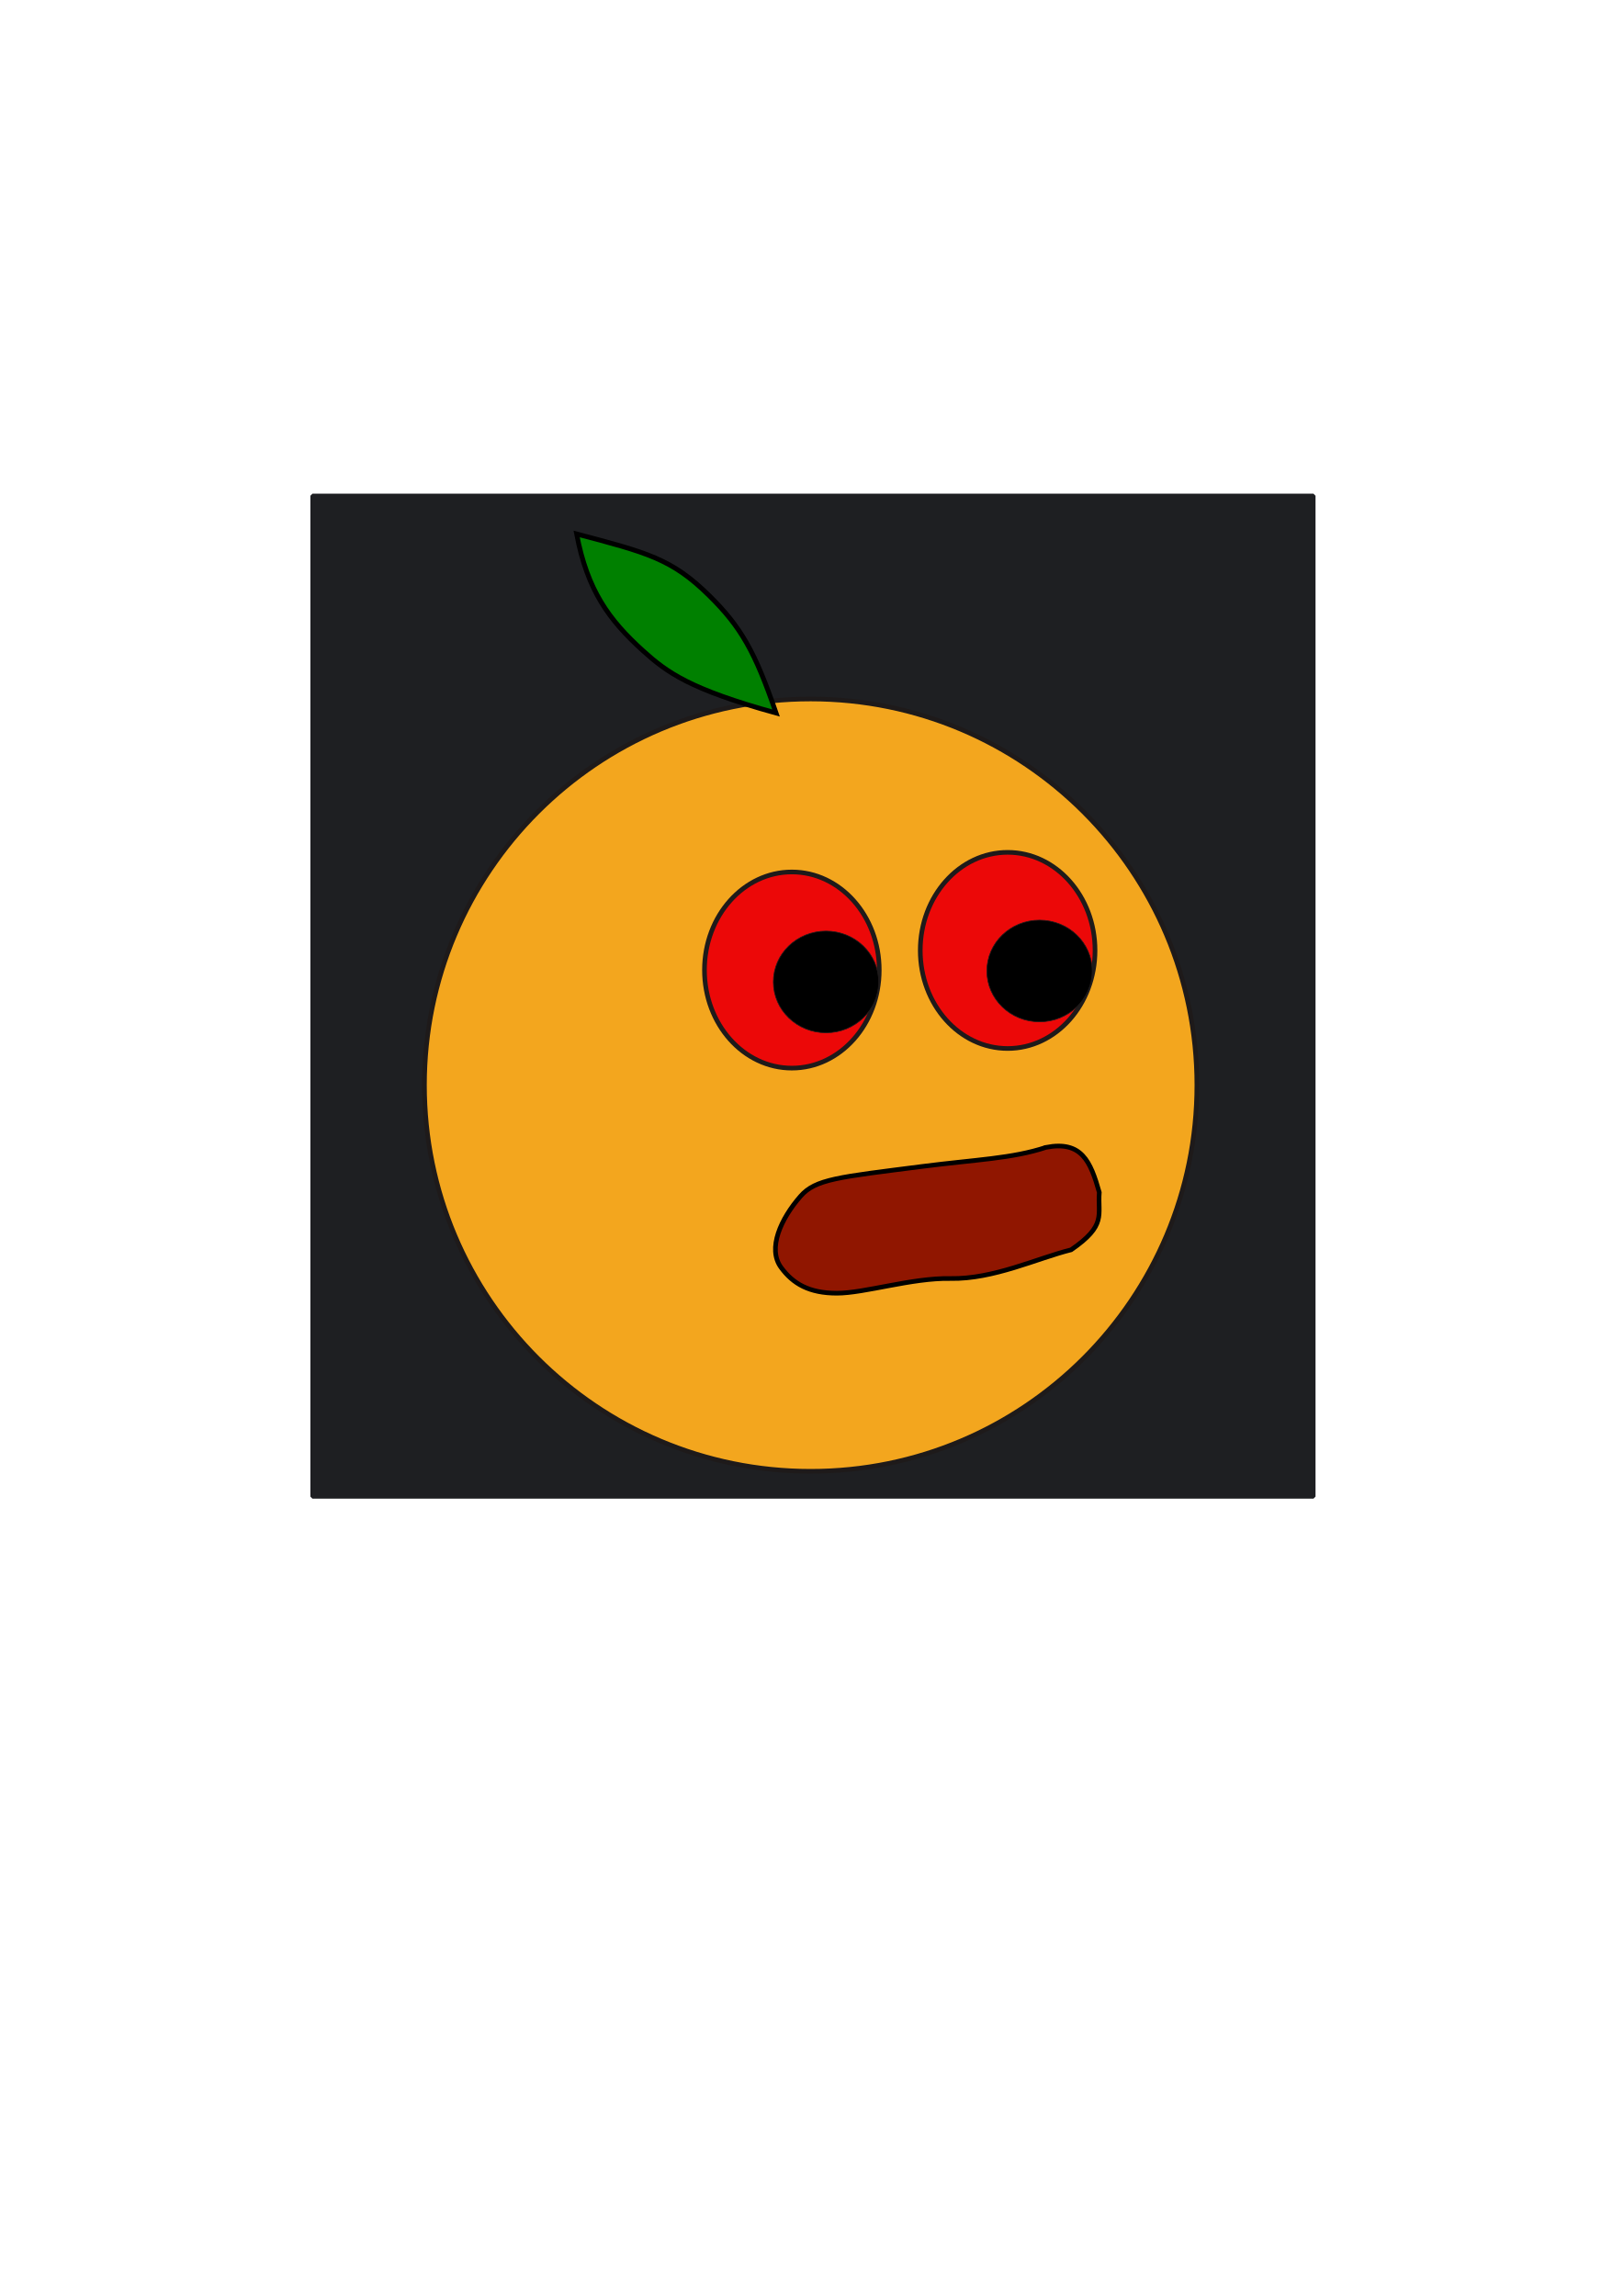
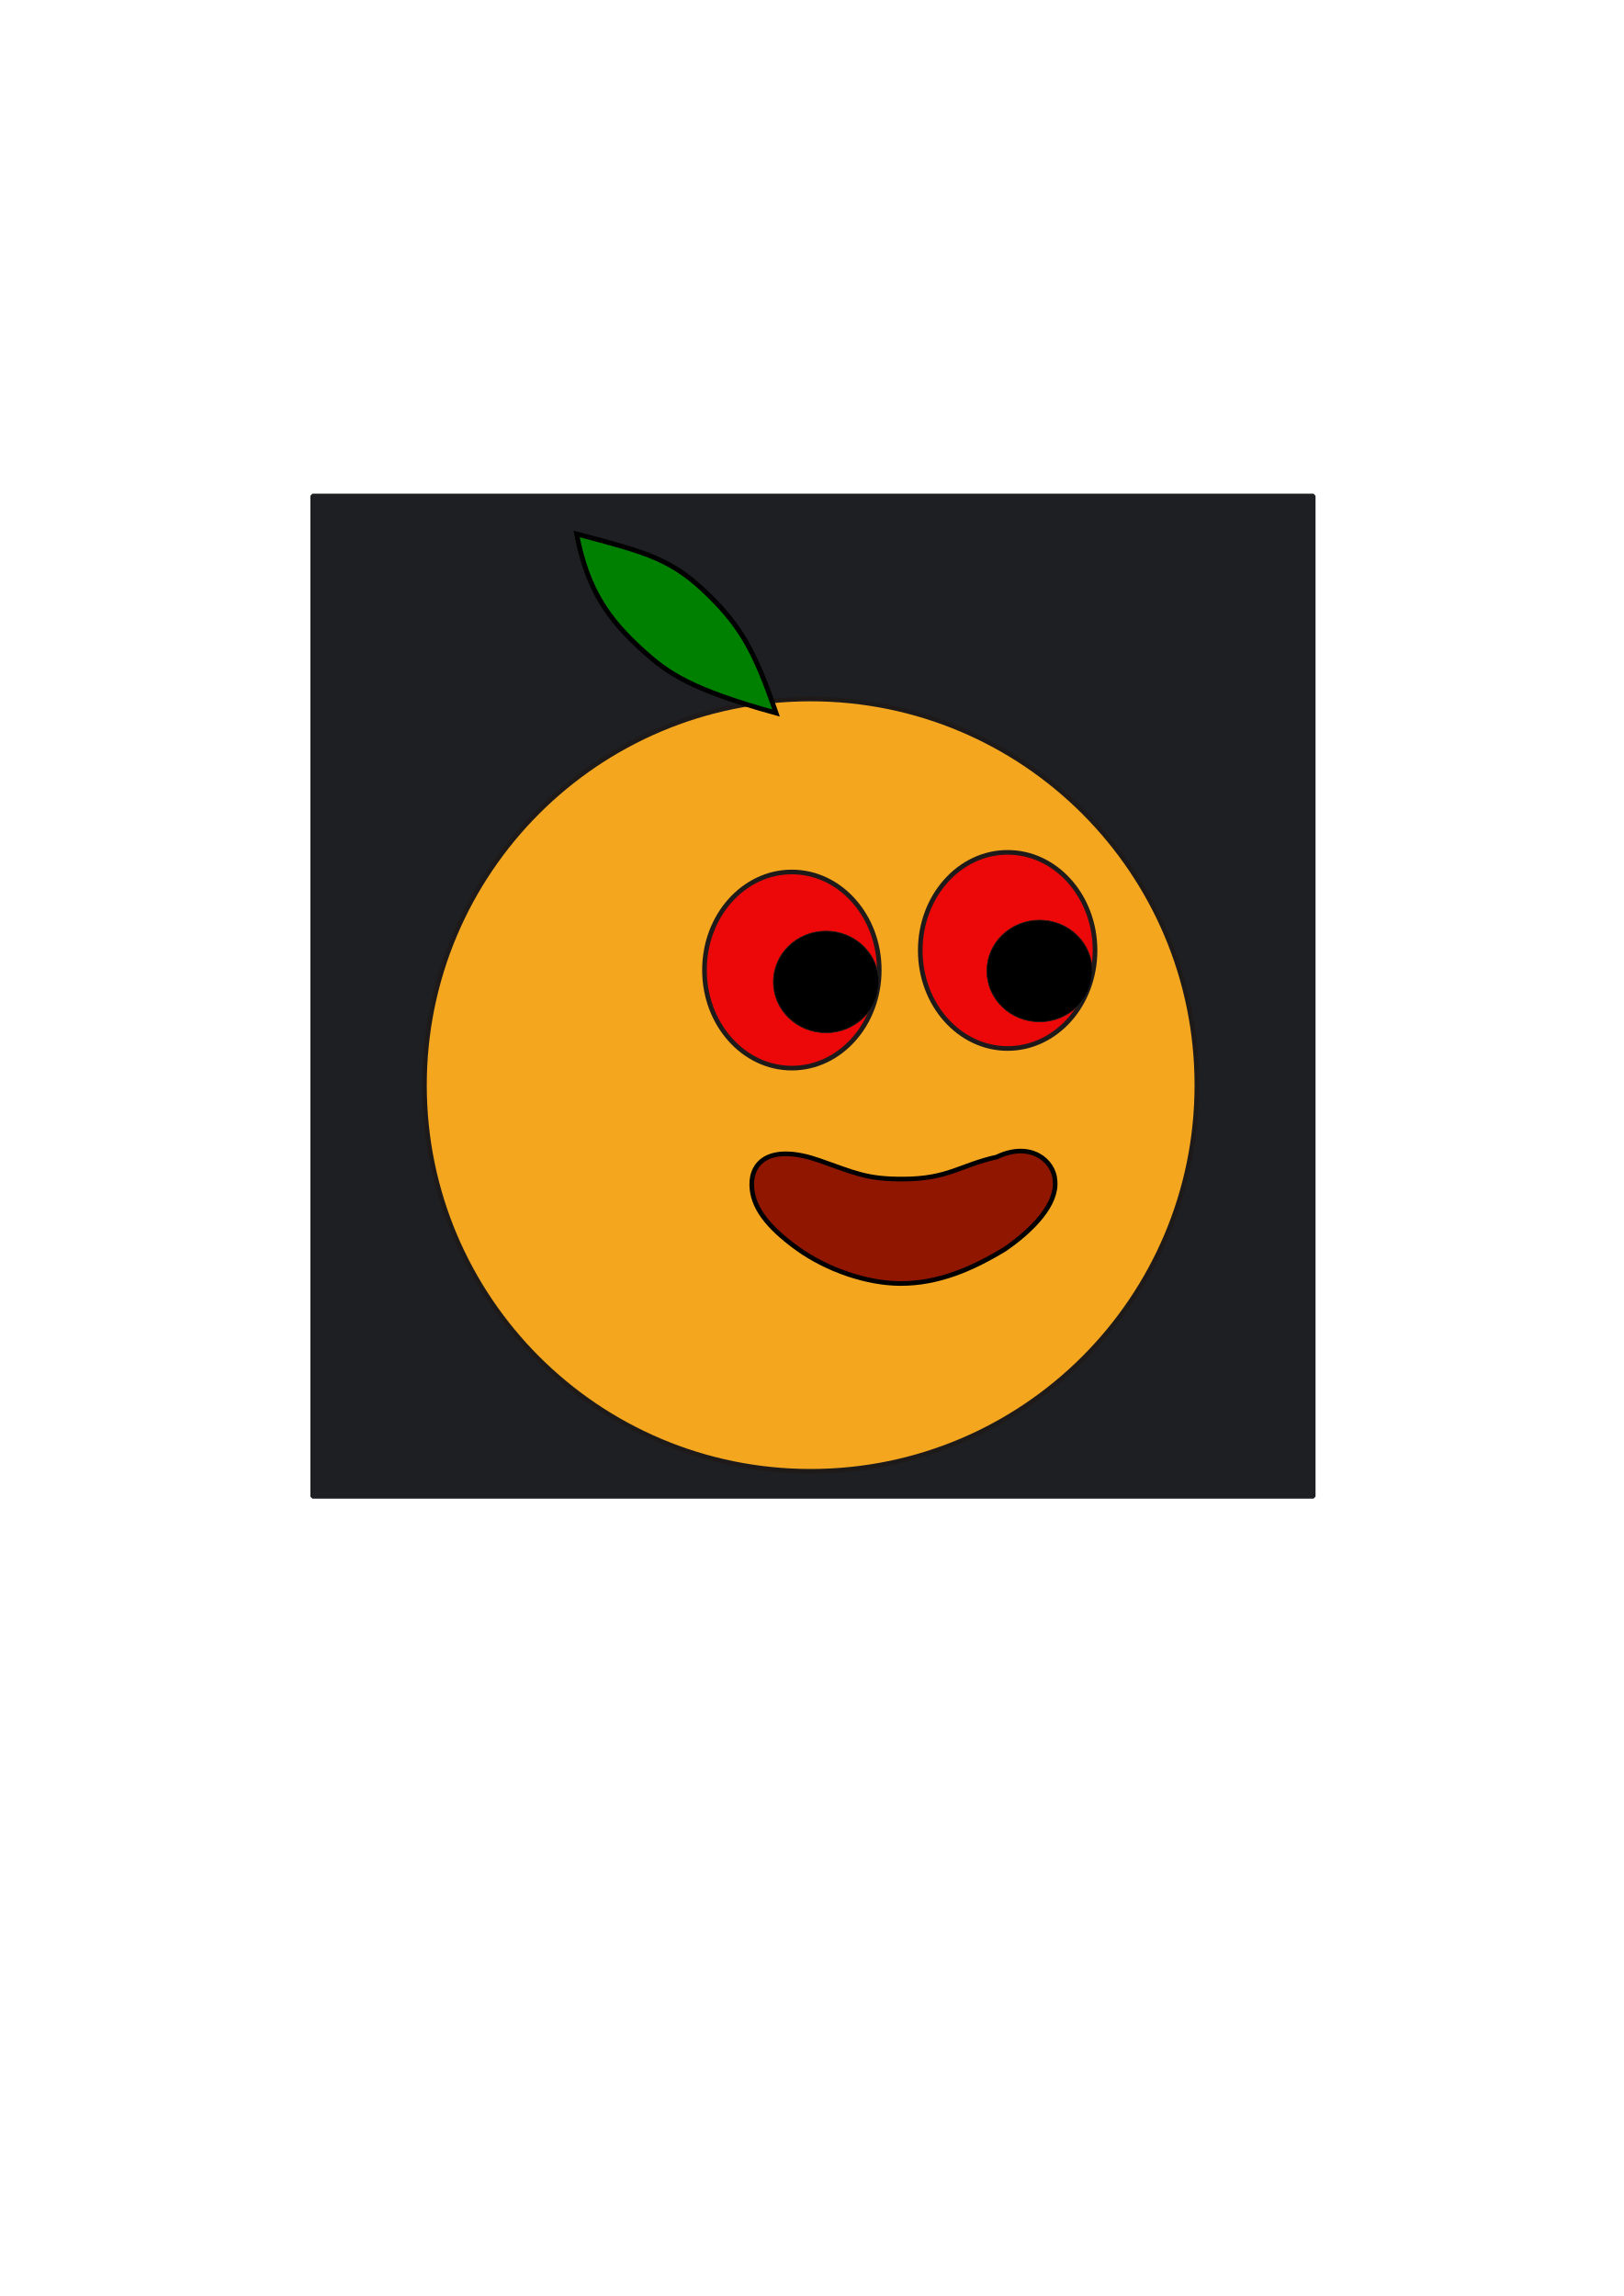
<svg xmlns="http://www.w3.org/2000/svg" width="210mm" height="297mm" viewBox="0 0 210 297" version="1.1" id="svg5">
  <defs id="defs2">
    <linearGradient id="linearGradient13268">
      <stop style="stop-color:#eaeaea;stop-opacity:1;" offset="0" id="stop13266" />
    </linearGradient>
  </defs>
  <g id="layer1">
    <rect style="fill:#1e1f22;stroke:#1e1f22;stroke-width:0.536;stroke-linejoin:bevel;stroke-miterlimit:3.4" id="rect906" width="129.464" height="129.464" x="40.41" y="64.129" />
    <circle style="fill:#f3a61e;stroke:#1e1a1a;stroke-width:0.6;stroke-linejoin:bevel;stroke-miterlimit:3.4;stroke-dasharray:none;fill-opacity:1" id="path577" cx="104.847" cy="140.369" r="49.951" />
    <ellipse style="fill:#ec0808;stroke:#1e1a1a;stroke-width:0.6;stroke-linejoin:bevel;stroke-miterlimit:3.4;stroke-dasharray:none;fill-opacity:1" id="path789" cx="130.324" cy="122.942" rx="11.302" ry="12.686" />
    <ellipse style="fill:#ec0808;stroke:#1e1a1a;stroke-width:0.6;stroke-linejoin:bevel;stroke-miterlimit:3.4;stroke-dasharray:none;fill-opacity:1" id="path789-0" cx="102.414" cy="125.48" rx="11.302" ry="12.686" />
-     <path style="fill:#901600;fill-opacity:1;stroke:#000000;stroke-width:0.6;stroke-linecap:butt;stroke-linejoin:miter;stroke-opacity:1;stroke-dasharray:none" d="m 135.293,148.415 c -4.417,1.46 -9.071,1.576 -16.056,2.474 -10.801,1.388 -13.755,1.622 -15.703,3.85 -2.542,2.908 -4.306,6.768 -2.522,9.207 1.555,2.126 3.656,3.337 7.228,3.337 3.572,0 9.726,-1.996 14.679,-1.901 5.582,0.107 11.222,-2.617 15.618,-3.716 4.637,-3.188 3.413,-4.48 3.638,-7.429 -1.137,-4.023 -2.288,-6.706 -6.882,-5.823 z" id="path1369" />
+     <path style="fill:#901600;fill-opacity:1;stroke:#000000;stroke-width:0.6;stroke-linecap:butt;stroke-linejoin:miter;stroke-opacity:1;stroke-dasharray:none" d="m 128.897,149.67 c -4.745,1.061 -6.215,2.807 -11.985,2.849 -4.801,0.035 -6.321,-0.785 -10.956,-2.409 -6.083,-2.131 -8.793,-0 -8.73,3.185 0.054,2.744 1.905,5.32 5.887,8.193 3.835,2.767 9.011,4.532 13.341,4.54 4.861,0.009 9.185,-1.823 13.489,-4.432 3.71,-2.55 6.827,-5.879 6.504,-8.885 -0.118,-2.499 -3.088,-5.163 -7.55,-3.041 z" id="path1369" />
    <ellipse style="fill:#000000;fill-opacity:1;stroke:#1e1a1a;stroke-width:0.093;stroke-linejoin:bevel;stroke-miterlimit:3.4" id="path2097" cx="106.832" cy="127.017" rx="6.809" ry="6.574" />
    <ellipse style="fill:#000000;fill-opacity:1;stroke:#1e1a1a;stroke-width:0.093;stroke-linejoin:bevel;stroke-miterlimit:3.4" id="path2097-3" cx="134.448" cy="125.601" rx="6.809" ry="6.574" />
    <path style="fill:#008000;stroke:#000000;stroke-width:0.623;stroke-linecap:butt;stroke-linejoin:miter;stroke-dasharray:none;stroke-opacity:1" d="M 100.372,92.234 C 97.647,84.289 95.823,81.09 91.735,77.055 86.883,72.267 83.679,71.485 74.577,69.069 c 1.392,7.293 4.159,11.102 8.583,15.108 3.137,2.84 6.089,4.986 17.212,8.057 z" id="path8291" />
  </g>
</svg>
